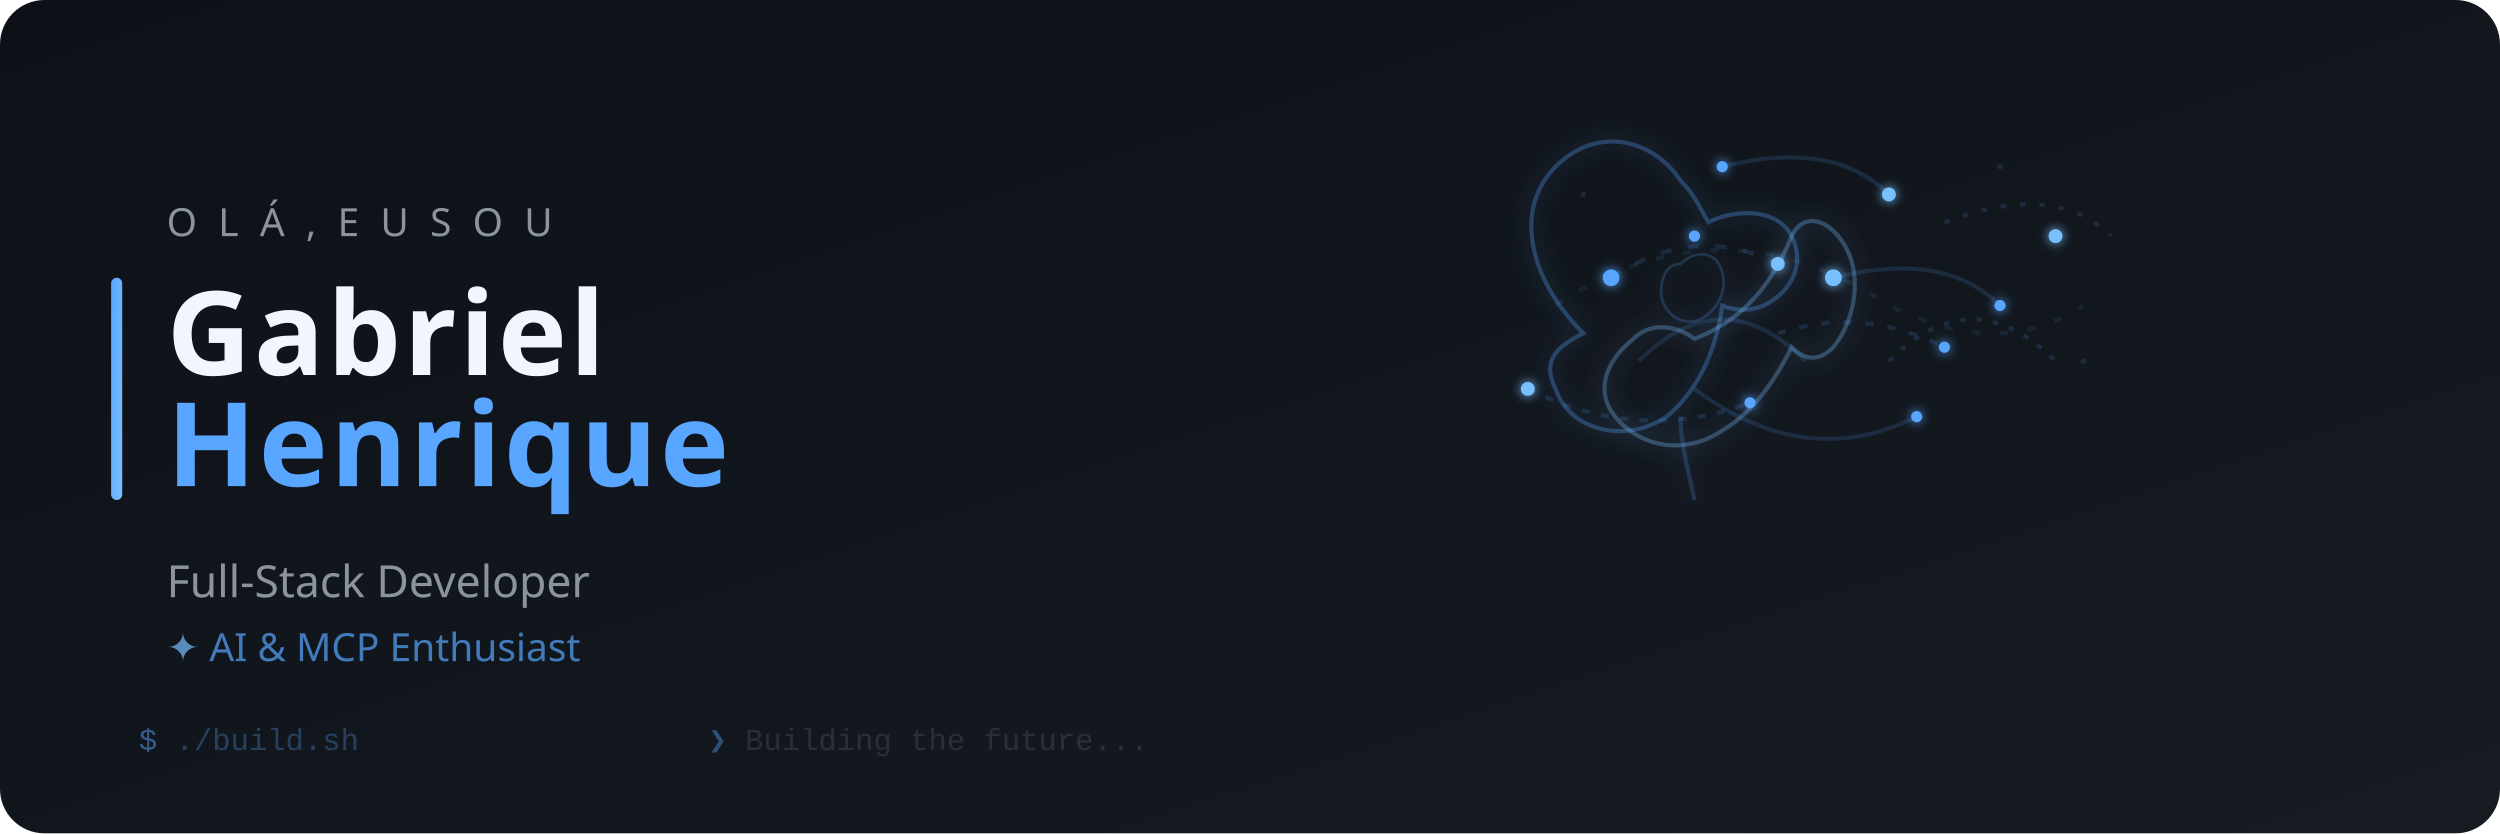
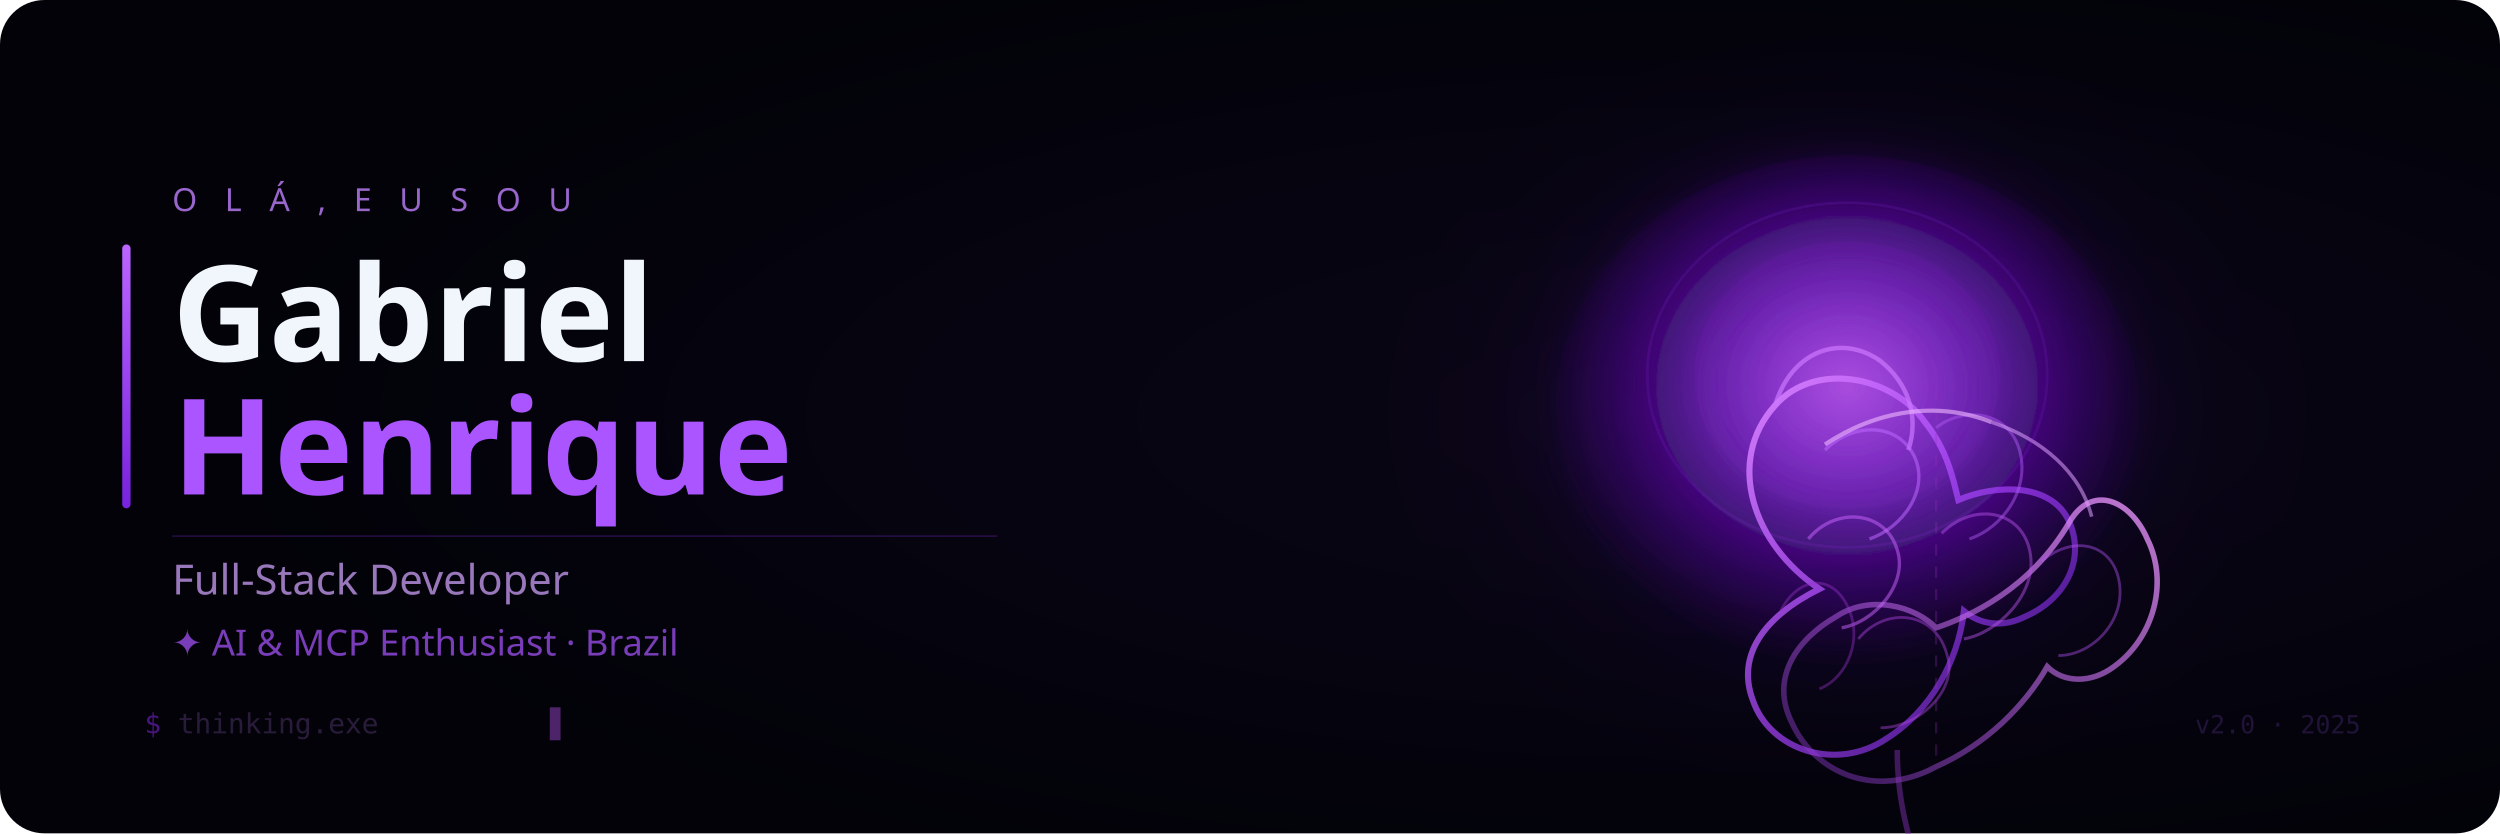
<svg xmlns="http://www.w3.org/2000/svg" viewBox="0 0 900 300" width="900" height="300">
  <defs>
-     <linearGradient id="bgGrad" x1="0%" y1="0%" x2="100%" y2="100%">
-       <stop offset="0%" style="stop-color:#0D1117;stop-opacity:1" />
-       <stop offset="100%" style="stop-color:#161B22;stop-opacity:1" />
-     </linearGradient>
-     <linearGradient id="accentGrad" x1="0%" y1="0%" x2="100%" y2="100%">
-       <stop offset="0%" style="stop-color:#58A6FF;stop-opacity:1" />
-       <stop offset="100%" style="stop-color:#79C0FF;stop-opacity:1" />
+     <radialGradient id="bgGrad" cx="68%" cy="50%" r="60%">
+       <stop offset="0%" style="stop-color:#0A0614;stop-opacity:1" />
+       <stop offset="50%" style="stop-color:#060410;stop-opacity:1" />
+       <stop offset="100%" style="stop-color:#020208;stop-opacity:1" />
+     </radialGradient>
+     <radialGradient id="brainGlow" cx="50%" cy="45%" r="55%">
+       <stop offset="0%" style="stop-color:#CC66FF;stop-opacity:0.5" />
+       <stop offset="40%" style="stop-color:#9933FF;stop-opacity:0.25" />
+       <stop offset="80%" style="stop-color:#6600CC;stop-opacity:0.08" />
+       <stop offset="100%" style="stop-color:#330066;stop-opacity:0" />
+     </radialGradient>
+     <radialGradient id="ambientGlow" cx="50%" cy="50%" r="50%">
+       <stop offset="0%" style="stop-color:#8844FF;stop-opacity:0.18" />
+       <stop offset="60%" style="stop-color:#5500BB;stop-opacity:0.06" />
+       <stop offset="100%" style="stop-color:#220044;stop-opacity:0" />
+     </radialGradient>
+     <linearGradient id="brainStroke1" x1="0%" y1="0%" x2="100%" y2="100%">
+       <stop offset="0%" style="stop-color:#DD88FF;stop-opacity:0.9" />
+       <stop offset="50%" style="stop-color:#AA44FF;stop-opacity:0.7" />
+       <stop offset="100%" style="stop-color:#7722EE;stop-opacity:0.5" />
+     </linearGradient>
+     <linearGradient id="brainStroke2" x1="100%" y1="0%" x2="0%" y2="100%">
+       <stop offset="0%" style="stop-color:#EE99FF;stop-opacity:0.8" />
+       <stop offset="100%" style="stop-color:#8833CC;stop-opacity:0.4" />
+     </linearGradient>
+     <linearGradient id="nameGrad" x1="0%" y1="0%" x2="100%" y2="100%">
+       <stop offset="0%" style="stop-color:#F0F6FC;stop-opacity:1" />
+       <stop offset="100%" style="stop-color:#C9D1D9;stop-opacity:1" />
+     </linearGradient>
+     <linearGradient id="accentGrad" x1="0%" y1="0%" x2="0%" y2="100%">
+       <stop offset="0%" style="stop-color:#BB66FF;stop-opacity:1" />
+       <stop offset="100%" style="stop-color:#7722DD;stop-opacity:1" />
    </linearGradient>
    <linearGradient id="lineGrad" x1="0%" y1="0%" x2="100%" y2="0%">
-       <stop offset="0%" style="stop-color:#58A6FF;stop-opacity:0" />
-       <stop offset="50%" style="stop-color:#58A6FF;stop-opacity:0.4" />
-       <stop offset="100%" style="stop-color:#58A6FF;stop-opacity:0" />
-     </linearGradient>
-     <radialGradient id="nodeGlow" cx="50%" cy="50%" r="50%">
-       <stop offset="0%" style="stop-color:#58A6FF;stop-opacity:0.3" />
-       <stop offset="100%" style="stop-color:#58A6FF;stop-opacity:0" />
-     </radialGradient>
-     <filter id="glowFilter">
-       <feGaussianBlur stdDeviation="2" result="blur" />
+       <stop offset="0%" style="stop-color:#9933FF;stop-opacity:0" />
+       <stop offset="40%" style="stop-color:#AA44FF;stop-opacity:0.5" />
+       <stop offset="100%" style="stop-color:#9933FF;stop-opacity:0" />
+     </linearGradient>
+     <filter id="glowPurple" x="-60%" y="-60%" width="220%" height="220%">
+       <feGaussianBlur stdDeviation="4" result="blur" />
      <feMerge>
        <feMergeNode in="blur" />
        <feMergeNode in="SourceGraphic" />
      </feMerge>
    </filter>
-     <filter id="softGlow">
-       <feGaussianBlur stdDeviation="4" result="blur" />
+     <filter id="glowIntense" x="-100%" y="-100%" width="300%" height="300%">
+       <feGaussianBlur stdDeviation="8" result="blur" />
      <feMerge>
        <feMergeNode in="blur" />
+         <feMergeNode in="SourceGraphic" />
+       </feMerge>
+     </filter>
+     <filter id="glowSoft" x="-40%" y="-40%" width="180%" height="180%">
+       <feGaussianBlur stdDeviation="3" result="blur" />
+       <feMerge>
+         <feMergeNode in="blur" />
+         <feMergeNode in="SourceGraphic" />
+       </feMerge>
+     </filter>
+     <filter id="glowUltra" x="-150%" y="-150%" width="400%" height="400%">
+       <feGaussianBlur stdDeviation="14" result="b1" />
+       <feGaussianBlur stdDeviation="5" result="b2" in="SourceGraphic" />
+       <feMerge>
+         <feMergeNode in="b1" />
+         <feMergeNode in="b2" />
        <feMergeNode in="SourceGraphic" />
      </feMerge>
    </filter>
    <clipPath id="rounded">
      <rect width="900" height="300" rx="16" />
    </clipPath>
  </defs>
  <rect width="900" height="300" fill="url(#bgGrad)" clip-path="url(#rounded)" />
-   <g stroke="#58A6FF" stroke-opacity="0.15" stroke-width="1.5" fill="none">
-     <path d="M580,100 Q610,80 640,95" stroke-dasharray="4 6">
-       <animate attributeName="stroke-dashoffset" from="0" to="-20" dur="3s" repeatCount="indefinite" />
-     </path>
-     <path d="M620,60 Q660,50 680,70">
-       <animate attributeName="stroke-dashoffset" from="0" to="-15" dur="2.5s" repeatCount="indefinite" />
-     </path>
-     <path d="M640,120 Q670,110 700,125" stroke-dasharray="3 5">
-       <animate attributeName="stroke-dashoffset" from="0" to="-16" dur="3.5s" repeatCount="indefinite" />
-     </path>
-     <path d="M550,140 Q590,160 630,145" stroke-dasharray="3 4">
-       <animate attributeName="stroke-dashoffset" from="0" to="-14" dur="2.8s" repeatCount="indefinite" />
-     </path>
-     <path d="M660,100 Q700,90 720,110">
-       <animate attributeName="stroke-dashoffset" from="0" to="-12" dur="3.2s" repeatCount="indefinite" />
-     </path>
-     <path d="M700,80 Q740,65 760,85" stroke-dasharray="2 5">
-       <animate attributeName="stroke-dashoffset" from="0" to="-14" dur="2.7s" repeatCount="indefinite" />
-     </path>
-     <path d="M610,140 Q650,170 690,150">
-       <animate attributeName="stroke-dashoffset" from="0" to="-18" dur="4s" repeatCount="indefinite" />
-     </path>
-     <path d="M560,110 Q620,70 680,110 Q720,130 750,110" stroke-dasharray="3 7" stroke-opacity="0.1">
-       <animate attributeName="stroke-dashoffset" from="0" to="-20" dur="5s" repeatCount="indefinite" />
-     </path>
-     <path d="M590,130 Q620,100 650,130">
-       <animate attributeName="stroke-dashoffset" from="0" to="-10" dur="2s" repeatCount="indefinite" />
-     </path>
-     <path d="M680,130 Q710,100 740,130" stroke-dasharray="2 4">
-       <animate attributeName="stroke-dashoffset" from="0" to="-12" dur="3s" repeatCount="indefinite" />
-     </path>
-   </g>
-   <g transform="translate(540, 40)" filter="url(#softGlow)">
-     <path d="M30,80               C10,60 5,35 20,20               C35,5 55,10 65,25               C70,30 72,35 75,40               C85,35 100,35 105,45               C110,55 105,65 95,70               C90,72 85,72 80,70               C78,85 72,100 60,110               C45,120 25,115 20,100               C15,90 20,85 30,80Z" fill="none" stroke="#58A6FF" stroke-opacity="0.3" stroke-width="1.5">
-       <animate attributeName="stroke-opacity" values="0.2;0.4;0.2" dur="4s" repeatCount="indefinite" />
-     </path>
-     <path d="M105,45               C110,35 120,40 125,50               C130,60 128,75 120,85               C115,90 110,90 105,85               C100,95 92,108 80,115               C65,125 48,120 40,108               C35,100 38,90 48,82               C55,75 65,78 70,82               C80,78 95,70 105,45Z" fill="none" stroke="#79C0FF" stroke-opacity="0.3" stroke-width="1.5">
-       <animate attributeName="stroke-opacity" values="0.2;0.4;0.2" dur="4.5s" repeatCount="indefinite" />
-     </path>
-     <path d="M65,55               C70,50 78,50 80,58               C82,65 78,72 72,75               C65,78 58,72 58,65               C58,60 60,55 65,55Z" fill="none" stroke="#58A6FF" stroke-opacity="0.2" stroke-width="1">
-       <animate attributeName="stroke-opacity" values="0.1;0.3;0.1" dur="3s" repeatCount="indefinite" />
-     </path>
-     <path d="M65,110 C65,120 68,130 70,140" fill="none" stroke="#58A6FF" stroke-opacity="0.2" stroke-width="1.5" />
-   </g>
-   <g filter="url(#glowFilter)">
-     <circle cx="580" cy="100" r="3" fill="#58A6FF">
-       <animate attributeName="r" values="2;4;2" dur="2s" repeatCount="indefinite" />
-       <animate attributeName="opacity" values="0.5;1;0.5" dur="2s" repeatCount="indefinite" />
-     </circle>
-     <circle cx="640" cy="95" r="2.5" fill="#79C0FF">
+   <ellipse cx="665" cy="148" rx="180" ry="140" fill="url(#ambientGlow)" clip-path="url(#rounded)" />
+   <g clip-path="url(#rounded)">
+     <path d="M630,115 Q580,70 510,55 Q460,42 400,50" fill="none" stroke="#8833CC" stroke-width="1.2" stroke-opacity="0.0">
+       <animate attributeName="stroke-opacity" values="0;0.45;0.3;0.45;0" dur="5s" repeatCount="indefinite" />
+       <animate attributeName="stroke-dasharray" values="0,300;200,100;300,0" dur="5s" repeatCount="indefinite" />
+     </path>
+     <path d="M690,108 Q740,72 790,60 Q840,50 890,55" fill="none" stroke="#9944DD" stroke-width="1" stroke-opacity="0">
+       <animate attributeName="stroke-opacity" values="0;0.4;0.25;0.4;0" dur="4.5s" begin="0.5s" repeatCount="indefinite" />
+       <animate attributeName="stroke-dasharray" values="0,280;180,100;280,0" dur="4.5s" begin="0.5s" repeatCount="indefinite" />
+     </path>
+     <path d="M625,120 Q570,100 510,120 Q460,138 430,170 Q410,195 420,230" fill="none" stroke="#7722BB" stroke-width="1.1" stroke-opacity="0">
+       <animate attributeName="stroke-opacity" values="0;0.38;0.22;0.38;0" dur="6s" begin="1s" repeatCount="indefinite" />
+       <animate attributeName="stroke-dasharray" values="0,350;220,130;350,0" dur="6s" begin="1s" repeatCount="indefinite" />
+     </path>
+     <path d="M640,185 Q590,210 540,220 Q490,228 440,215 Q400,205 380,185" fill="none" stroke="#8833CC" stroke-width="1" stroke-opacity="0">
+       <animate attributeName="stroke-opacity" values="0;0.35;0.2;0.35;0" dur="5.5s" begin="1.5s" repeatCount="indefinite" />
+       <animate attributeName="stroke-dasharray" values="0,300;200,100;300,0" dur="5.5s" begin="1.5s" repeatCount="indefinite" />
+     </path>
+     <path d="M700,188 Q750,215 800,220 Q845,223 880,210" fill="none" stroke="#9933EE" stroke-width="1.1" stroke-opacity="0">
+       <animate attributeName="stroke-opacity" values="0;0.4;0.28;0.4;0" dur="4.8s" begin="0.8s" repeatCount="indefinite" />
+       <animate attributeName="stroke-dasharray" values="0,260;180,80;260,0" dur="4.8s" begin="0.8s" repeatCount="indefinite" />
+     </path>
+     <path d="M705,120 Q760,95 820,88 Q860,84 895,90" fill="none" stroke="#AA44FF" stroke-width="0.9" stroke-opacity="0">
+       <animate attributeName="stroke-opacity" values="0;0.35;0.2;0.35;0" dur="5.2s" begin="2s" repeatCount="indefinite" />
+       <animate attributeName="stroke-dasharray" values="0,250;160,90;250,0" dur="5.2s" begin="2s" repeatCount="indefinite" />
+     </path>
+     <path d="M708,168 Q770,190 830,195 Q870,198 900,188" fill="none" stroke="#8833CC" stroke-width="0.9" stroke-opacity="0">
+       <animate attributeName="stroke-opacity" values="0;0.3;0.18;0.3;0" dur="6.5s" begin="3s" repeatCount="indefinite" />
+       <animate attributeName="stroke-dasharray" values="0,250;160,90;250,0" dur="6.5s" begin="3s" repeatCount="indefinite" />
+     </path>
+     <path d="M628,148 Q560,148 490,138 Q440,130 400,118" fill="none" stroke="#9933EE" stroke-width="1" stroke-opacity="0">
+       <animate attributeName="stroke-opacity" values="0;0.32;0.2;0.32;0" dur="5.8s" begin="2.5s" repeatCount="indefinite" />
+       <animate attributeName="stroke-dasharray" values="0,280;170,110;280,0" dur="5.8s" begin="2.5s" repeatCount="indefinite" />
+     </path>
+     <path d="M685,112 Q730,80 775,65 Q810,54 850,58" fill="none" stroke="#CC66FF" stroke-width="0.8" stroke-opacity="0">
+       <animate attributeName="stroke-opacity" values="0;0.28;0.15;0.28;0" dur="7s" begin="1.2s" repeatCount="indefinite" />
+       <animate attributeName="stroke-dasharray" values="0,240;150,90;240,0" dur="7s" begin="1.2s" repeatCount="indefinite" />
+     </path>
+     <circle cx="510" cy="55" r="2.5" fill="#9933FF" filter="url(#glowPurple)" opacity="0">
+       <animate attributeName="opacity" values="0;0.8;0.4;0.8;0" dur="5s" repeatCount="indefinite" />
      <animate attributeName="r" values="1.5;3.5;1.5" dur="2.5s" repeatCount="indefinite" />
-       <animate attributeName="opacity" values="0.4;1;0.4" dur="2.5s" repeatCount="indefinite" />
-     </circle>
-     <circle cx="620" cy="60" r="2" fill="#58A6FF">
-       <animate attributeName="r" values="1.5;3;1.5" dur="3s" repeatCount="indefinite" />
-     </circle>
-     <circle cx="680" cy="70" r="2.5" fill="#79C0FF">
-       <animate attributeName="r" values="2;4;2" dur="2.8s" repeatCount="indefinite" />
-     </circle>
-     <circle cx="700" cy="125" r="2" fill="#58A6FF">
-       <animate attributeName="r" values="1.5;3;1.5" dur="3.2s" repeatCount="indefinite" />
-     </circle>
-     <circle cx="550" cy="140" r="2.5" fill="#79C0FF">
-       <animate attributeName="r" values="2;3.5;2" dur="2.2s" repeatCount="indefinite" />
-     </circle>
-     <circle cx="630" cy="145" r="2" fill="#58A6FF">
-       <animate attributeName="r" values="1.5;3;1.5" dur="3.5s" repeatCount="indefinite" />
-     </circle>
-     <circle cx="660" cy="100" r="3" fill="#79C0FF">
-       <animate attributeName="r" values="2;4;2" dur="2.7s" repeatCount="indefinite" />
-     </circle>
-     <circle cx="720" cy="110" r="2" fill="#58A6FF">
-       <animate attributeName="r" values="1.5;3;1.5" dur="2.3s" repeatCount="indefinite" />
-     </circle>
-     <circle cx="740" cy="85" r="2.5" fill="#79C0FF">
-       <animate attributeName="r" values="1.5;3.5;1.5" dur="3.1s" repeatCount="indefinite" />
-     </circle>
-     <circle cx="690" cy="150" r="2" fill="#58A6FF">
-       <animate attributeName="r" values="1.5;2.5;1.5" dur="2.9s" repeatCount="indefinite" />
-     </circle>
-     <circle cx="610" cy="85" r="2" fill="#58A6FF">
-       <animate attributeName="r" values="1.5;3;1.5" dur="2.1s" repeatCount="indefinite" />
-     </circle>
-   </g>
-   <g fill="#58A6FF" fill-opacity="0.15">
-     <circle cx="570" cy="70" r="1">
-       <animate attributeName="cy" values="60;80;60" dur="6s" repeatCount="indefinite" />
-       <animate attributeName="opacity" values="0.1;0.3;0.1" dur="6s" repeatCount="indefinite" />
-     </circle>
-     <circle cx="720" cy="60" r="1">
-       <animate attributeName="cy" values="50;70;50" dur="5s" repeatCount="indefinite" />
-       <animate attributeName="opacity" values="0.1;0.25;0.1" dur="5s" repeatCount="indefinite" />
-     </circle>
-     <circle cx="750" cy="130" r="1">
-       <animate attributeName="cy" values="120;140;120" dur="7s" repeatCount="indefinite" />
-       <animate attributeName="opacity" values="0.1;0.2;0.1" dur="7s" repeatCount="indefinite" />
-     </circle>
-   </g>
-   <g transform="translate(40, 40)">
-     <rect x="0" y="60" width="4" height="80" rx="2" fill="url(#accentGrad)" />
-     <text x="20" y="45" font-family="'Segoe UI', 'SF Pro Display', -apple-system, sans-serif" font-weight="400" font-size="14" fill="#8B949E" letter-spacing="2">
+     </circle>
+     <circle cx="420" cy="230" r="2" fill="#8833CC" filter="url(#glowPurple)" opacity="0">
+       <animate attributeName="opacity" values="0;0.7;0.3;0.7;0" dur="6s" begin="1s" repeatCount="indefinite" />
+       <animate attributeName="r" values="1;3;1" dur="3s" repeatCount="indefinite" />
+     </circle>
+     <circle cx="800" cy="220" r="2.5" fill="#BB55FF" filter="url(#glowPurple)" opacity="0">
+       <animate attributeName="opacity" values="0;0.75;0.35;0.75;0" dur="4.8s" begin="0.8s" repeatCount="indefinite" />
+       <animate attributeName="r" values="1.5;3.5;1.5" dur="2.2s" repeatCount="indefinite" />
+     </circle>
+     <circle cx="870" cy="130" r="2" fill="#9933EE" filter="url(#glowPurple)" opacity="0">
+       <animate attributeName="opacity" values="0;0.6;0.25;0.6;0" dur="5.2s" begin="2s" repeatCount="indefinite" />
+     </circle>
+     <circle cx="400" cy="118" r="2" fill="#7722BB" filter="url(#glowPurple)" opacity="0">
+       <animate attributeName="opacity" values="0;0.65;0.3;0.65;0" dur="5.8s" begin="2.5s" repeatCount="indefinite" />
+     </circle>
+     <circle cx="850" cy="58" r="1.8" fill="#CC66FF" filter="url(#glowPurple)" opacity="0">
+       <animate attributeName="opacity" values="0;0.55;0.2;0.55;0" dur="7s" begin="1.2s" repeatCount="indefinite" />
+     </circle>
+   </g>
+   <ellipse cx="665" cy="148" rx="105" ry="92" fill="url(#brainGlow)" filter="url(#glowUltra)" clip-path="url(#rounded)" />
+   <g transform="translate(665,140)">
+     <g>
+       <animateTransform attributeName="transform" type="scale" values="1,1; 0.15,1; -1,1; -0.15,1; 1,1" keyTimes="0; 0.25; 0.5; 0.75; 1" dur="9s" repeatCount="indefinite" calcMode="spline" keySplines="0.45 0 0.55 1; 0.45 0 0.55 1; 0.45 0 0.55 1; 0.45 0 0.55 1" />
+       <ellipse cx="0" cy="-5" rx="55" ry="48" fill="#8822CC" opacity="0.18" filter="url(#glowIntense)" />
+       <path d="M-10,72                C-34,56 -44,26 -26,6                C-12,-10 16,-5 28,12                C36,22 38,32 40,40                C54,34 74,34 80,48                C86,62 78,76 64,82                C56,86 48,85 42,80                C40,98 30,116 14,126                C-4,138 -28,130 -34,112                C-40,96 -30,82 -10,72Z" fill="none" stroke="url(#brainStroke1)" stroke-width="2.2">
+         <animate attributeName="stroke-opacity" values="0.65;1;0.65" dur="3s" repeatCount="indefinite" />
+       </path>
+       <path d="M80,48                C88,34 102,40 108,54                C116,70 110,90 96,100                C88,106 78,106 72,100                C64,114 50,128 32,136                C10,148 -12,138 -20,120                C-28,104 -18,90 -4,82                C8,74 24,78 32,86                C44,82 66,72 80,48Z" fill="none" stroke="url(#brainStroke2)" stroke-width="2">
+         <animate attributeName="stroke-opacity" values="0.5;0.88;0.5" dur="3.6s" repeatCount="indefinite" />
+       </path>
+       <path d="M-26,6 C-20,-14 -2,-20 12,-10 C22,-2 26,10 22,22" fill="none" stroke="#CC77FF" stroke-width="1.6" stroke-opacity="0.7">
+         <animate attributeName="stroke-opacity" values="0.4;0.8;0.4" dur="4s" repeatCount="indefinite" />
+       </path>
+       <path d="M-8,22 C2,12 18,12 24,24 C30,36 20,50 8,54" fill="none" stroke="#BB66FF" stroke-width="1.2" stroke-opacity="0.55">
+         <animate attributeName="stroke-opacity" values="0.3;0.65;0.3" dur="3.5s" repeatCount="indefinite" />
+       </path>
+       <path d="M32,14 C42,6 58,8 62,22 C66,36 56,50 44,54" fill="none" stroke="#AA55EE" stroke-width="1.1" stroke-opacity="0.5">
+         <animate attributeName="stroke-opacity" values="0.3;0.6;0.3" dur="4.2s" repeatCount="indefinite" />
+       </path>
+       <path d="M-14,54 C-4,42 14,44 18,58 C22,70 10,84 -2,86" fill="none" stroke="#CC66FF" stroke-width="1.2" stroke-opacity="0.5">
+         <animate attributeName="stroke-opacity" values="0.25;0.6;0.25" dur="3.8s" repeatCount="indefinite" />
+       </path>
+       <path d="M34,52 C46,40 64,44 66,60 C68,74 54,88 42,90" fill="none" stroke="#BB55EE" stroke-width="1.1" stroke-opacity="0.45">
+         <animate attributeName="stroke-opacity" values="0.25;0.58;0.25" dur="4.5s" repeatCount="indefinite" />
+       </path>
+       <path d="M4,90 C14,78 32,80 36,96 C40,108 26,122 12,122" fill="none" stroke="#AA44DD" stroke-width="1" stroke-opacity="0.45">
+         <animate attributeName="stroke-opacity" values="0.2;0.55;0.2" dur="5s" repeatCount="indefinite" />
+       </path>
+       <path d="M-24,80 C-18,68 -6,66 0,78 C6,90 0,104 -10,108" fill="none" stroke="#9933CC" stroke-width="1" stroke-opacity="0.4">
+         <animate attributeName="stroke-opacity" values="0.2;0.5;0.2" dur="4.8s" repeatCount="indefinite" />
+       </path>
+       <path d="M70,62 C82,52 96,56 98,70 C100,84 88,96 76,96" fill="none" stroke="#BB55FF" stroke-width="1" stroke-opacity="0.4">
+         <animate attributeName="stroke-opacity" values="0.2;0.52;0.2" dur="3.2s" repeatCount="indefinite" />
+       </path>
+       <line x1="32" y1="0" x2="32" y2="135" stroke="#9933BB" stroke-width="0.8" stroke-opacity="0.25" stroke-dasharray="4 4">
+         <animate attributeName="stroke-opacity" values="0.12;0.35;0.12" dur="4s" repeatCount="indefinite" />
+       </line>
+       <path d="M-8,20 C10,8 32,4 52,12" fill="none" stroke="#EEB8FF" stroke-width="1.5" stroke-opacity="0.6">
+         <animate attributeName="stroke-opacity" values="0.4;0.85;0.4" dur="2.8s" repeatCount="indefinite" />
+       </path>
+       <path d="M52,12 C70,18 84,30 88,46" fill="none" stroke="#DDA0FF" stroke-width="1.3" stroke-opacity="0.55">
+         <animate attributeName="stroke-opacity" values="0.35;0.75;0.35" dur="3.2s" repeatCount="indefinite" />
+       </path>
+       <path d="M18,130 C18,148 22,160 24,168" fill="none" stroke="#8833BB" stroke-width="2" stroke-opacity="0.45">
+         <animate attributeName="stroke-opacity" values="0.25;0.55;0.25" dur="4s" repeatCount="indefinite" />
+       </path>
+     </g>
+     <ellipse cx="0" cy="-5" rx="72" ry="62" fill="none" stroke="#9933FF" stroke-width="1" stroke-opacity="0.12" filter="url(#glowIntense)" />
+   </g>
+   <g filter="url(#glowSoft)" clip-path="url(#rounded)">
+     <circle cx="598" cy="88" r="2" fill="#CC66FF" opacity="0">
+       <animate attributeName="opacity" values="0;0.7;0;0.5;0" dur="4s" repeatCount="indefinite" />
+       <animate attributeName="cx" values="598;590;598" dur="7s" repeatCount="indefinite" />
+       <animate attributeName="cy" values="88;78;88" dur="7s" repeatCount="indefinite" />
+     </circle>
+     <circle cx="740" cy="82" r="1.8" fill="#BB55FF" opacity="0">
+       <animate attributeName="opacity" values="0;0.65;0;0.4;0" dur="5s" begin="1s" repeatCount="indefinite" />
+       <animate attributeName="cx" values="740;748;740" dur="6s" repeatCount="indefinite" />
+       <animate attributeName="cy" values="82;74;82" dur="6s" repeatCount="indefinite" />
+     </circle>
+     <circle cx="760" cy="200" r="2" fill="#9933EE" opacity="0">
+       <animate attributeName="opacity" values="0;0.6;0;0.4;0" dur="6s" begin="2s" repeatCount="indefinite" />
+       <animate attributeName="cy" values="200;208;200" dur="8s" repeatCount="indefinite" />
+     </circle>
+     <circle cx="590" cy="208" r="1.5" fill="#AA44FF" opacity="0">
+       <animate attributeName="opacity" values="0;0.55;0;0.35;0" dur="4.5s" begin="0.5s" repeatCount="indefinite" />
+     </circle>
+     <circle cx="720" cy="90" r="1.5" fill="#DD88FF" opacity="0">
+       <animate attributeName="opacity" values="0;0.5;0;0.3;0" dur="3.8s" begin="1.8s" repeatCount="indefinite" />
+     </circle>
+     <circle cx="620" cy="215" r="2" fill="#9922DD" opacity="0">
+       <animate attributeName="opacity" values="0;0.6;0;0.4;0" dur="5.5s" begin="3s" repeatCount="indefinite" />
+     </circle>
+   </g>
+   <g transform="translate(44,38)">
+     <rect x="0" y="50" width="3" height="95" rx="1.5" fill="url(#accentGrad)" />
+     <text x="18" y="38" font-family="'Segoe UI', -apple-system, sans-serif" font-weight="400" font-size="11.5" fill="#9966CC" letter-spacing="3.5">
      O L Á ,   E U   S O U
    </text>
-     <text x="20" y="95" font-family="'Segoe UI', 'SF Pro Display', -apple-system, sans-serif" font-weight="700" font-size="42" fill="#F0F6FC" letter-spacing="1">
+     <text x="18" y="92" font-family="'Segoe UI', 'SF Pro Display', -apple-system, sans-serif" font-weight="700" font-size="48" fill="#F0F6FC" letter-spacing="0">
      Gabriel
-     </text>
-     <text x="20" y="135" font-family="'Segoe UI', 'SF Pro Display', -apple-system, sans-serif" font-weight="700" font-size="42" fill="#58A6FF" letter-spacing="1">
+       <animate attributeName="fill" values="#F0F6FC;#EEE8FF;#F0F6FC" dur="5s" repeatCount="indefinite" />
+     </text>
+     <text x="18" y="140" font-family="'Segoe UI', 'SF Pro Display', -apple-system, sans-serif" font-weight="700" font-size="48" fill="#AA55FF" letter-spacing="0">
      Henrique
-     </text>
-     <text x="20" y="175" font-family="'Segoe UI', 'SF Pro Display', -apple-system, sans-serif" font-weight="500" font-size="16" fill="#8B949E">
+       <animate attributeName="fill" values="#AA55FF;#CC77FF;#AA55FF" dur="4s" repeatCount="indefinite" />
+     </text>
+     <line x1="18" y1="155" x2="315" y2="155" stroke="#6622AA" stroke-width="0.5" stroke-opacity="0.4" />
+     <text x="18" y="176" font-family="'Segoe UI', -apple-system, sans-serif" font-weight="500" font-size="15" fill="#9977BB">
      Full-Stack Developer
    </text>
-     <text x="20" y="198" font-family="'Segoe UI', 'SF Pro Display', -apple-system, sans-serif" font-weight="500" font-size="14" fill="#58A6FF" fill-opacity="0.7">
-       <tspan fill="#79C0FF">✦</tspan> AI &amp; MCP Enthusiast
-     </text>
-   </g>
-   <line x1="50" y1="280" x2="850" y2="280" stroke="url(#lineGrad)" stroke-width="1" />
-   <text x="50" y="270" font-family="'Fira Code', 'Courier New', monospace" font-weight="500" font-size="11" fill="#58A6FF" fill-opacity="0.3">
-     <tspan fill="#58A6FF" fill-opacity="0.5">$</tspan> ./build.sh <animate attributeName="opacity" values="0.3;0.5;0.3" dur="2s" repeatCount="indefinite" />
+     <text x="18" y="198" font-family="'Segoe UI', -apple-system, sans-serif" font-weight="400" font-size="13" fill="#8844CC" fill-opacity="0.9">
+       ✦ AI &amp; MCP Enthusiast · Brazil
+     </text>
+   </g>
+   <line x1="44" y1="274" x2="856" y2="274" stroke="url(#lineGrad)" stroke-width="0.8" />
+   <text x="52" y="264" font-family="'Fira Code', monospace" font-size="10" fill="#7722CC" fill-opacity="0.6">$</text>
+   <text x="64" y="264" font-family="'Fira Code', monospace" font-size="10" fill="#664488" fill-opacity="0.4">
+     thinking.exe
  </text>
-   <text x="255" y="270" font-family="'Fira Code', 'Courier New', monospace" font-weight="500" font-size="11" fill="#8B949E" fill-opacity="0.2">
-     <tspan fill="#58A6FF" fill-opacity="0.4">❯</tspan> Building the future...
+   <text x="192" y="264" font-family="'Fira Code', monospace" font-size="10" fill="#9944CC" fill-opacity="0.5">
+     <animate attributeName="opacity" values="0;1;0" dur="1.1s" repeatCount="indefinite" />
+     ▋
+   </text>
+   <text x="820" y="264" font-family="'Fira Code', monospace" font-size="9" fill="#553388" fill-opacity="0.35" text-anchor="middle">
+     v2.0 · 2025
  </text>
</svg>
